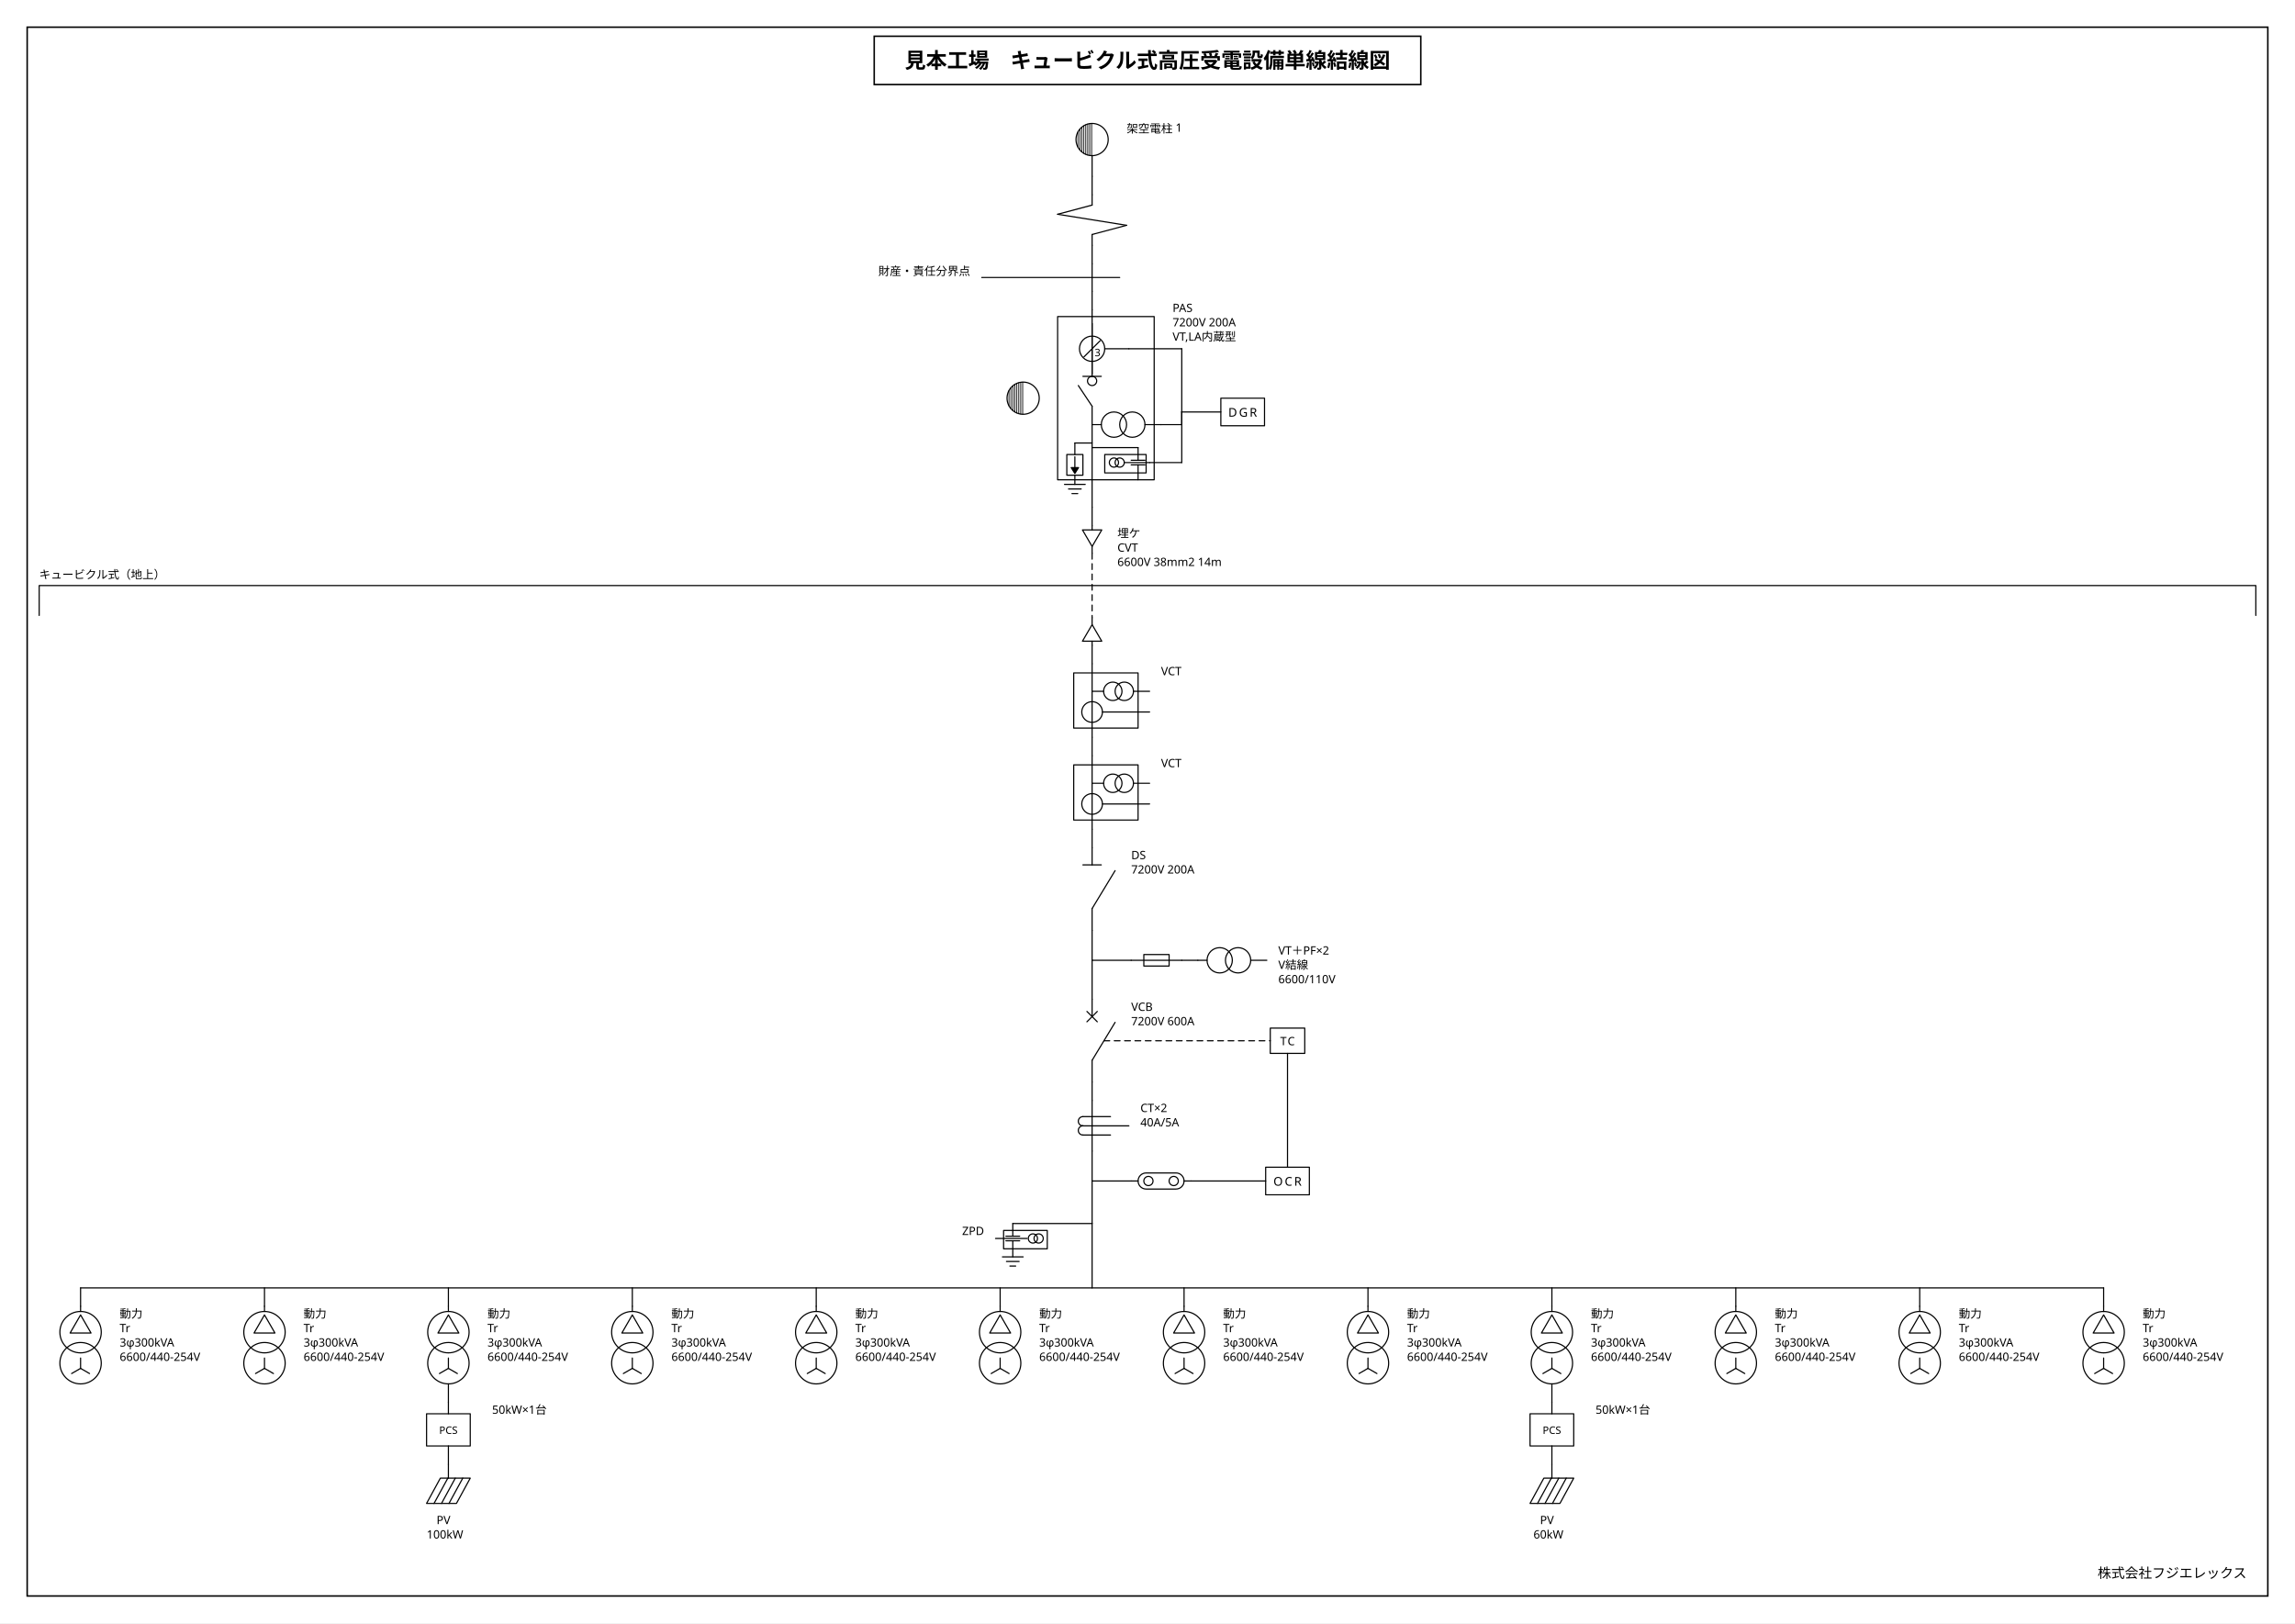
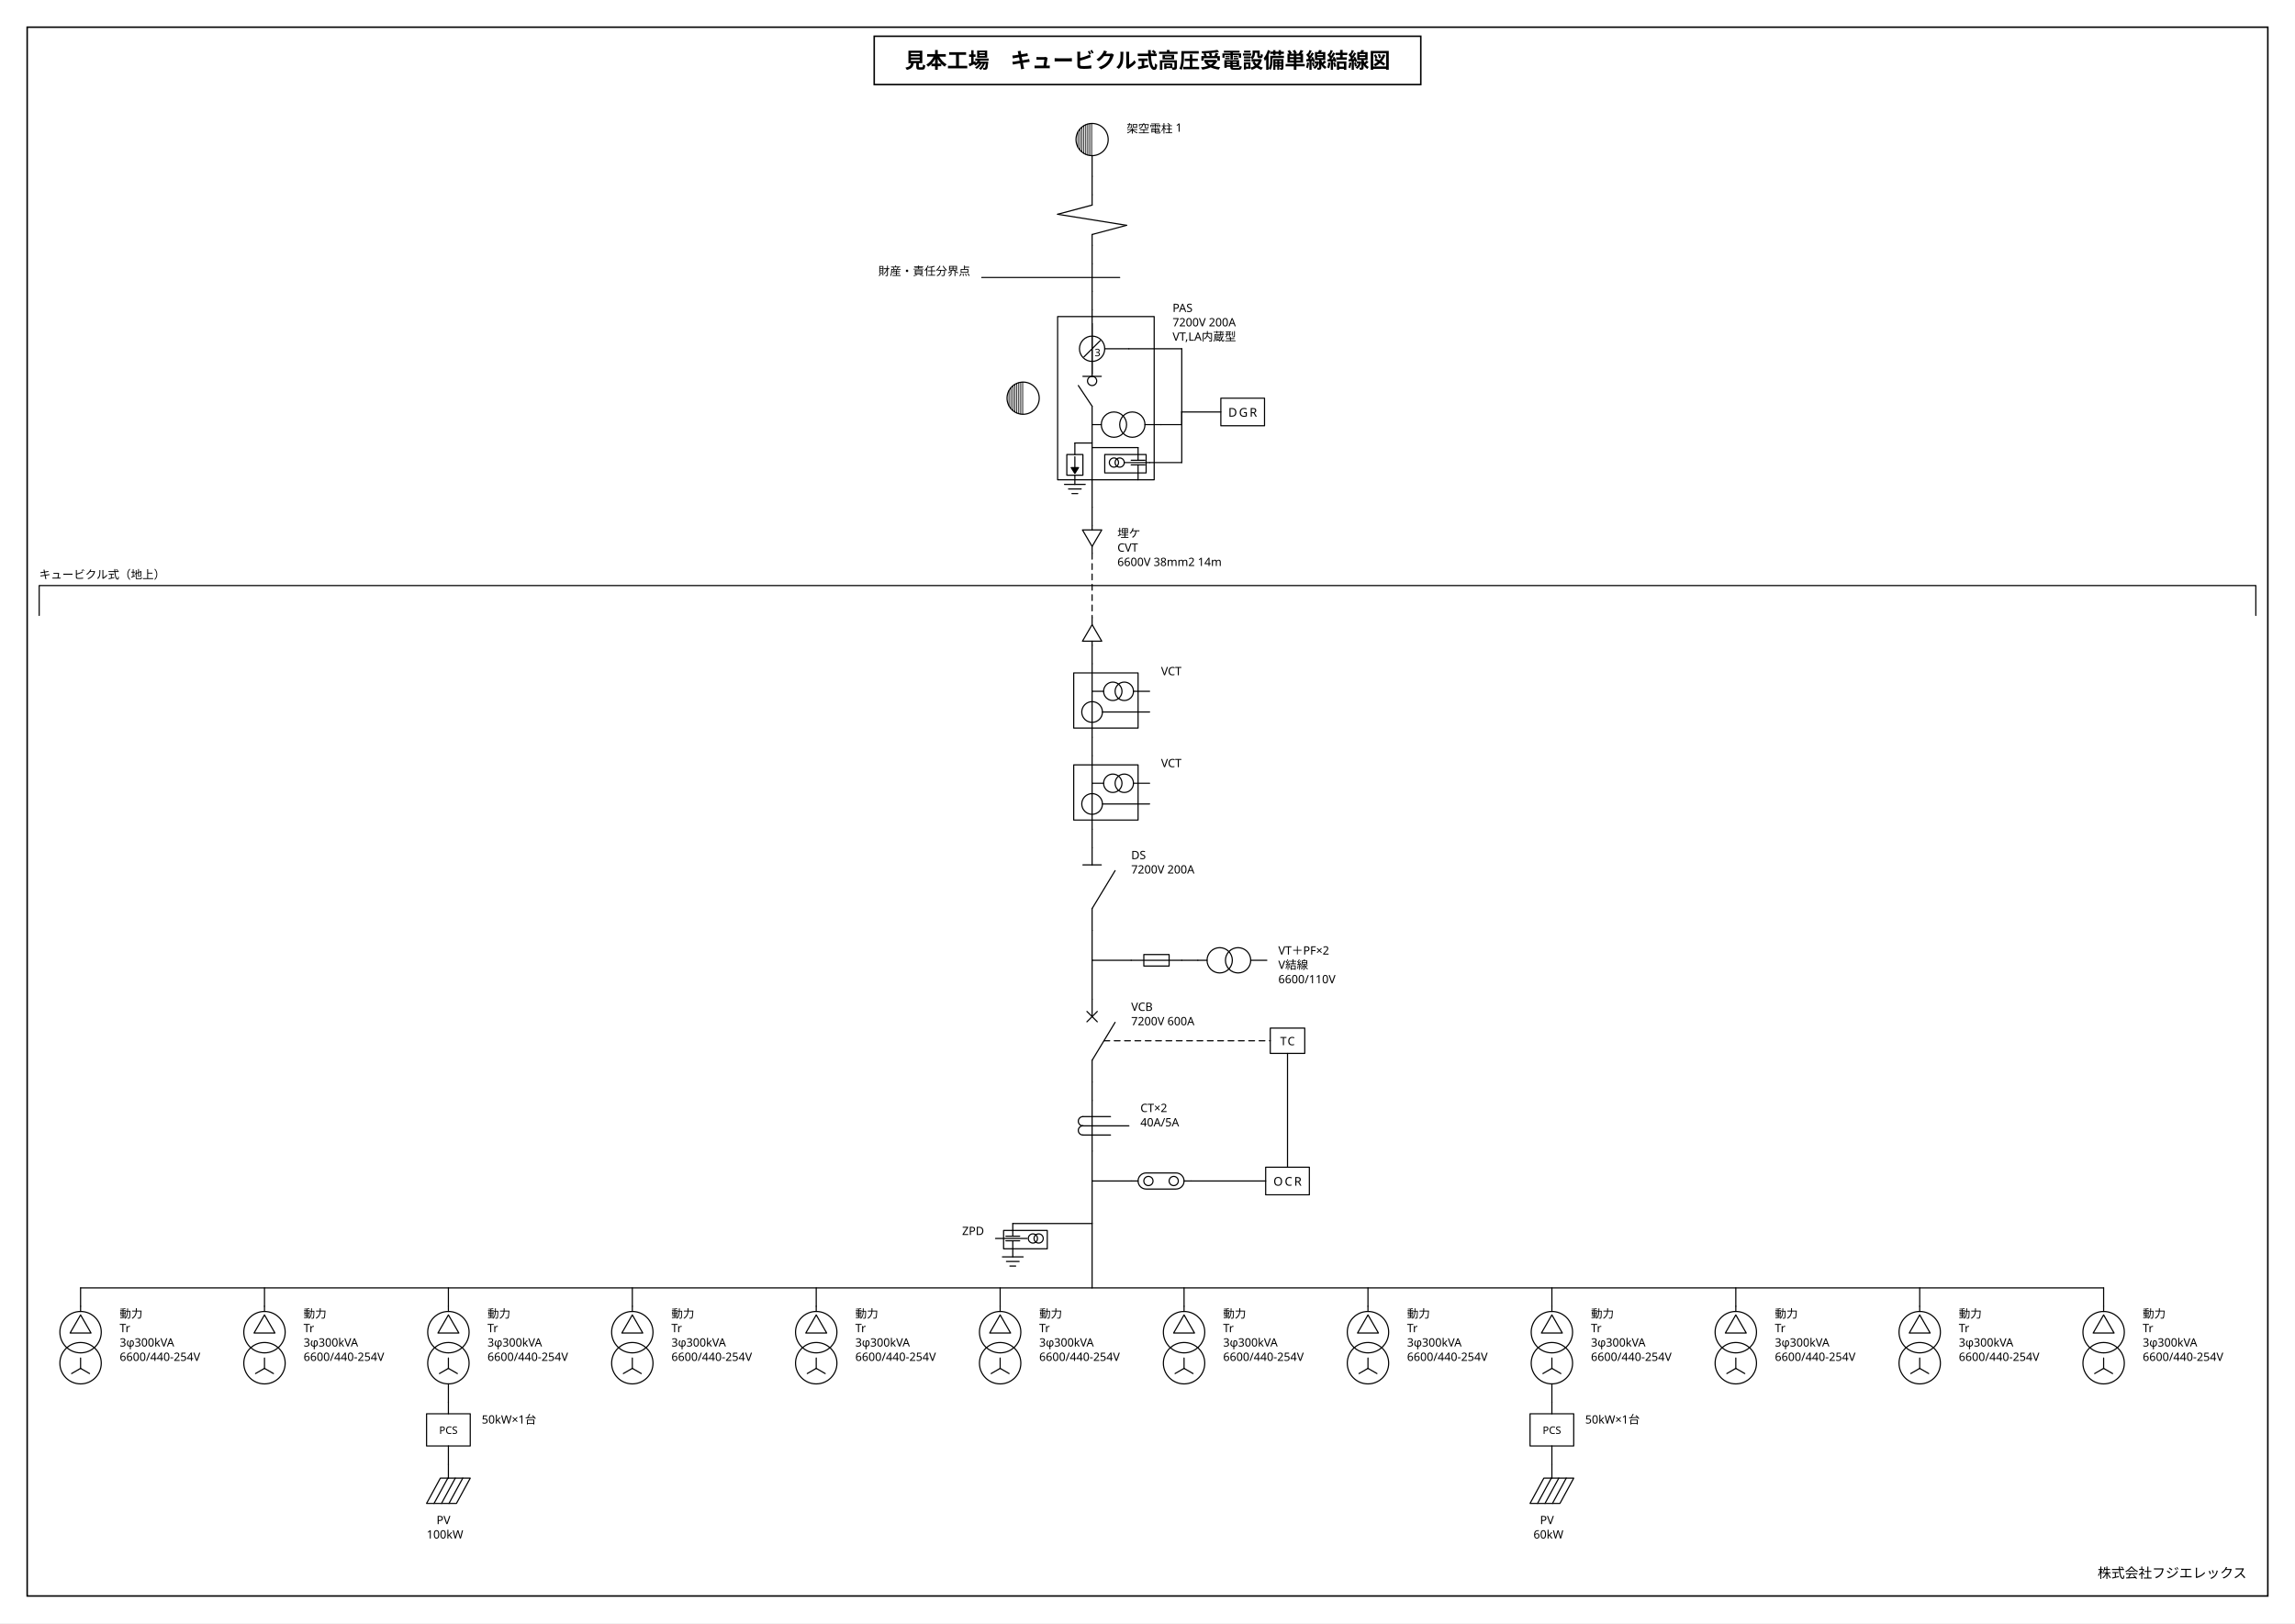
<svg xmlns="http://www.w3.org/2000/svg" viewBox="0 0 1520 1075" width="1520" height="1075">
  <rect x="0" y="0" width="1520" height="1075" fill="#fff" />
  <g stroke="#000" fill="none">
    <rect x="18" y="18" width="1484" height="1039" stroke-width="1" />
    <rect x="579" y="24" width="362" height="32" stroke-width="1" />
  </g>
  <text x="760" y="45" font-size="14" font-weight="700" text-anchor="middle" font-family="IPAGothic, 'IPAゴシック', 'Noto Sans JP', 'Hiragino Kaku Gothic ProN', 'Yu Gothic', sans-serif" fill="#000">見本工場　キュービクル式高圧受電設備単線結線図</text>
  <text x="1488" y="1045" font-size="9" text-anchor="end" font-family="IPAGothic, 'IPAゴシック', 'Noto Sans JP', 'Hiragino Kaku Gothic ProN', 'Yu Gothic', sans-serif" fill="#000">株式会社フジエレックス</text>
  <g transform="translate(723.31 80.24) scale(0.7613)">
    <g stroke="#000" fill="none" stroke-linecap="round" stroke-linejoin="round" color="#000">
      <path d="M -916 404 L 1012.4 404 M -916 404 L -916 430 M 1012.4 404 L 1012.4 430" fill="none" stroke-width="1" />
      <text x="-916" y="398" font-size="10" font-family="IPAGothic, 'IPAゴシック', 'Noto Sans JP', 'Hiragino Kaku Gothic ProN', 'Yu Gothic', sans-serif" fill="currentColor" stroke="none">キュービクル式（地上）</text>
      <line x1="0" y1="48" x2="0" y2="64" stroke-width="1" />
      <line x1="0" y1="108" x2="0" y2="124" stroke-width="1" />
      <line x1="0" y1="148" x2="0" y2="164" stroke-width="1" />
      <line x1="0" y1="280" x2="-15" y2="280" stroke-width="1" />
      <line x1="0" y1="284" x2="40" y2="284" stroke-width="1" />
      <line x1="32" y1="198" x2="78" y2="198" stroke-width="1" />
      <line x1="78" y1="198" x2="78" y2="253" stroke-width="1" />
      <line x1="60" y1="264" x2="78" y2="264" stroke-width="1" />
      <line x1="78" y1="264" x2="78" y2="253" stroke-width="1" />
      <line x1="50" y1="297" x2="78" y2="297" stroke-width="1" />
      <line x1="78" y1="297" x2="78" y2="253" stroke-width="1" />
      <line x1="78" y1="253" x2="112" y2="253" stroke-width="1" />
      <line x1="0" y1="336" x2="0" y2="352" stroke-width="1" />
      <line x1="0" y1="376" x2="0" y2="432" stroke-width="1" stroke-dasharray="5 4" />
      <line x1="0" y1="456" x2="0" y2="472" stroke-width="1" />
      <line x1="0" y1="536" x2="0" y2="552" stroke-width="1" />
      <line x1="0" y1="616" x2="0" y2="632" stroke-width="1" />
      <line x1="0" y1="704" x2="0" y2="730" stroke-width="1" />
      <line x1="0" y1="730" x2="34" y2="730" stroke-width="1" />
      <line x1="78" y1="730" x2="92" y2="730" stroke-width="1" />
      <line x1="0" y1="730" x2="0" y2="764" stroke-width="1" />
      <line x1="0" y1="836" x2="0" y2="852" stroke-width="1" />
      <line x1="0" y1="896" x2="0" y2="922" stroke-width="1" />
      <line x1="0" y1="922" x2="34" y2="922" stroke-width="1" />
      <line x1="86" y1="922" x2="151" y2="922" stroke-width="1" />
      <line x1="10.303" y1="800" x2="155" y2="800" stroke-width="1" stroke-dasharray="5 4" />
      <line x1="170" y1="811" x2="170" y2="910" stroke-width="1" />
      <line x1="0" y1="922" x2="0" y2="959" stroke-width="1" />
      <line x1="0" y1="959" x2="-69" y2="959" stroke-width="1" />
      <line x1="0" y1="959" x2="0" y2="1015" stroke-width="1" />
      <line x1="-880" y1="1015" x2="880" y2="1015" stroke-width="1" />
      <line x1="-880" y1="1015" x2="-880" y2="1031" stroke-width="1" />
      <line x1="-720" y1="1015" x2="-720" y2="1031" stroke-width="1" />
      <line x1="-560" y1="1015" x2="-560" y2="1031" stroke-width="1" />
      <line x1="-400" y1="1015" x2="-400" y2="1031" stroke-width="1" />
      <line x1="-240" y1="1015" x2="-240" y2="1031" stroke-width="1" />
      <line x1="-80" y1="1015" x2="-80" y2="1031" stroke-width="1" />
      <line x1="80" y1="1015" x2="80" y2="1031" stroke-width="1" />
      <line x1="240" y1="1015" x2="240" y2="1031" stroke-width="1" />
      <line x1="400" y1="1015" x2="400" y2="1031" stroke-width="1" />
      <line x1="560" y1="1015" x2="560" y2="1031" stroke-width="1" />
      <line x1="720" y1="1015" x2="720" y2="1031" stroke-width="1" />
      <line x1="880" y1="1015" x2="880" y2="1031" stroke-width="1" />
      <line x1="-560" y1="1098.5" x2="-560" y2="1114.5" stroke-width="1" />
      <line x1="-560" y1="1152.5" x2="-560" y2="1168.5" stroke-width="1" />
      <line x1="400" y1="1098.5" x2="400" y2="1114.5" stroke-width="1" />
      <line x1="400" y1="1152.5" x2="400" y2="1168.5" stroke-width="1" />
      <g transform="translate(-16 0)">
        <circle cx="16" cy="16" r="14" fill="none" stroke-width="1" />
        <line x1="3.7" y1="9.313" x2="3.7" y2="22.687" stroke-width="0.7" />
        <line x1="5.4" y1="6.855" x2="5.4" y2="25.145" stroke-width="0.7" />
        <line x1="7.1" y1="5.193" x2="7.1" y2="26.807" stroke-width="0.7" />
        <line x1="8.8" y1="3.993" x2="8.8" y2="28.007" stroke-width="0.7" />
        <line x1="10.5" y1="3.126" x2="10.5" y2="28.874" stroke-width="0.7" />
        <line x1="12.2" y1="2.526" x2="12.2" y2="29.474" stroke-width="0.7" />
        <line x1="13.9" y1="2.158" x2="13.9" y2="29.842" stroke-width="0.7" />
        <line x1="15.6" y1="2.006" x2="15.6" y2="29.994" stroke-width="0.7" />
        <line x1="16" y1="30" x2="16" y2="48" stroke-width="1" />
      </g>
      <text x="30" y="10" font-size="10" text-anchor="start" font-family="IPAGothic, 'IPAゴシック', 'Noto Sans JP', 'Hiragino Kaku Gothic ProN', 'Yu Gothic', sans-serif" fill="currentColor" stroke="none">
        <tspan x="30" dy="0">架空電柱 1</tspan>
      </text>
      <g transform="translate(-30 64)">
        <line x1="30" y1="0" x2="30" y2="9" stroke-width="1" />
        <line x1="30" y1="9" x2="0" y2="17" stroke-width="1" />
        <line x1="0" y1="17" x2="60" y2="26.6" stroke-width="1" />
        <line x1="60" y1="26.6" x2="30" y2="34.6" stroke-width="1" />
        <line x1="30" y1="34.6" x2="30" y2="44" stroke-width="1" />
      </g>
      <g transform="translate(-96 124)">
        <line x1="96" y1="0" x2="96" y2="24" stroke-width="1" />
        <line x1="0" y1="12" x2="120" y2="12" stroke-width="1" />
      </g>
      <text x="-106" y="134" font-size="10" text-anchor="end" font-family="IPAGothic, 'IPAゴシック', 'Noto Sans JP', 'Hiragino Kaku Gothic ProN', 'Yu Gothic', sans-serif" fill="currentColor" stroke="none">
        <tspan x="-106" dy="0">財産・責任分界点</tspan>
      </text>
      <g transform="translate(-36 164)">
        <line x1="36" y1="0" x2="36" y2="6" stroke-width="1" />
        <rect x="6" y="6" width="84" height="142" fill="none" stroke-width="1" />
        <line x1="36" y1="6" x2="36" y2="58" stroke-width="1" />
        <line x1="28" y1="58" x2="44" y2="58" stroke-width="1" />
        <circle cx="36" cy="62" r="4" fill="none" stroke-width="1" />
        <line x1="36" y1="84" x2="24" y2="66" stroke-width="1" />
        <line x1="36" y1="84" x2="36" y2="172" stroke-width="1" />
      </g>
      <text x="70" y="166" font-size="10" text-anchor="start" font-family="IPAGothic, 'IPAゴシック', 'Noto Sans JP', 'Hiragino Kaku Gothic ProN', 'Yu Gothic', sans-serif" fill="currentColor" stroke="none">
        <tspan x="70" dy="0">PAS</tspan>
        <tspan x="70" dy="12.5">7200V 200A</tspan>
        <tspan x="70" dy="12.5">VT,LA内蔵型</tspan>
      </text>
      <g transform="translate(-76 225)">
        <circle cx="16" cy="16" r="14" fill="none" stroke-width="1" />
        <line x1="3.7" y1="9.313" x2="3.7" y2="22.687" stroke-width="0.7" />
        <line x1="5.4" y1="6.855" x2="5.4" y2="25.145" stroke-width="0.7" />
        <line x1="7.1" y1="5.193" x2="7.1" y2="26.807" stroke-width="0.7" />
        <line x1="8.8" y1="3.993" x2="8.8" y2="28.007" stroke-width="0.7" />
        <line x1="10.5" y1="3.126" x2="10.5" y2="28.874" stroke-width="0.7" />
        <line x1="12.2" y1="2.526" x2="12.2" y2="29.474" stroke-width="0.7" />
        <line x1="13.9" y1="2.158" x2="13.9" y2="29.842" stroke-width="0.7" />
        <line x1="15.6" y1="2.006" x2="15.6" y2="29.994" stroke-width="0.7" />
      </g>
      <g transform="translate(-20 176)">
        <line x1="20" y1="0" x2="20" y2="44" stroke-width="1" />
        <circle cx="20" cy="22" r="11" fill="none" stroke-width="1" />
        <line x1="12.929" y1="29.071" x2="27.071" y2="14.929" stroke-width="1" />
        <text x="24.75" y="25" font-size="9" text-anchor="middle" dominant-baseline="central" font-family="IPAGothic, 'IPAゴシック', 'Noto Sans JP', 'Hiragino Kaku Gothic ProN', 'Yu Gothic', sans-serif" fill="currentColor" stroke="none">3</text>
        <line x1="31" y1="22" x2="52" y2="22" stroke-width="1" />
      </g>
      <g transform="translate(0 249)">
        <line x1="0" y1="15" x2="8" y2="15" stroke-width="1" />
        <circle cx="19" cy="15" r="11" fill="none" stroke-width="1" />
        <circle cx="35" cy="15" r="11" fill="none" stroke-width="1" />
        <line x1="46" y1="15" x2="60" y2="15" stroke-width="1" />
      </g>
      <g transform="translate(-35 280)">
        <line x1="20" y1="0" x2="20" y2="10" stroke-width="1" />
        <rect x="13" y="10" width="14" height="18" fill="none" stroke-width="1" />
        <line x1="20" y1="12" x2="20" y2="23" stroke-width="1" />
        <polygon points="16.8,21.38 20,26.5 23.2,21.38" fill="currentColor" stroke-width="1" />
        <line x1="20" y1="28" x2="20" y2="36" stroke-width="1" />
        <line x1="11" y1="36" x2="29" y2="36" stroke-width="1" />
        <line x1="14.5" y1="40" x2="25.5" y2="40" stroke-width="1" />
        <line x1="17.5" y1="44" x2="22.5" y2="44" stroke-width="1" />
      </g>
      <g transform="translate(10 284)">
        <line x1="30" y1="0" x2="30" y2="11" stroke-width="1" />
        <rect x="1" y="6" width="36" height="16" fill="none" stroke-width="1" />
        <line x1="24" y1="11" x2="36" y2="11" stroke-width="1" />
        <line x1="24" y1="15" x2="36" y2="15" stroke-width="1" />
        <line x1="30" y1="15" x2="30" y2="28" stroke-width="1" />
        <line x1="18" y1="13" x2="40" y2="13" stroke-width="1" />
        <circle cx="9" cy="13" r="4" fill="none" stroke-width="1" />
        <circle cx="14" cy="13" r="4" fill="none" stroke-width="1" />
      </g>
      <g transform="translate(112 241)">
        <rect x="0" y="0" width="38" height="24" fill="none" stroke-width="1" />
        <text x="19" y="12" font-size="10.5" text-anchor="middle" dominant-baseline="central" font-family="IPAGothic, 'IPAゴシック', 'Noto Sans JP', 'Hiragino Kaku Gothic ProN', 'Yu Gothic', sans-serif" letter-spacing="1.6" fill="currentColor" stroke="none">DGR</text>
      </g>
      <g transform="translate(-12 352)">
        <line x1="12" y1="0" x2="12" y2="3.6" stroke-width="1" />
        <polygon points="3.6,3.6 20.4,3.6 12,18" fill="none" stroke-width="1" />
        <line x1="12" y1="18" x2="12" y2="24" stroke-width="1" />
      </g>
      <text x="22" y="362" font-size="10" text-anchor="start" font-family="IPAGothic, 'IPAゴシック', 'Noto Sans JP', 'Hiragino Kaku Gothic ProN', 'Yu Gothic', sans-serif" fill="currentColor" stroke="none">
        <tspan x="22" dy="0">埋ケ</tspan>
        <tspan x="22" dy="12.5">CVT</tspan>
        <tspan x="22" dy="12.5">6600V 38mm2 14m</tspan>
      </text>
      <g transform="translate(-12 432) rotate(180 12 12)">
        <line x1="12" y1="0" x2="12" y2="3.6" stroke-width="1" />
        <polygon points="3.6,3.6 20.4,3.6 12,18" fill="none" stroke-width="1" />
        <line x1="12" y1="18" x2="12" y2="24" stroke-width="1" />
      </g>
      <g transform="translate(-22 472)">
        <line x1="22" y1="0" x2="22" y2="64" stroke-width="1" />
        <rect x="6" y="8" width="56" height="48" fill="none" stroke-width="1" />
        <line x1="22" y1="24" x2="32" y2="24" stroke-width="1" />
        <circle cx="40" cy="24" r="8" fill="none" stroke-width="1" />
        <circle cx="50" cy="24" r="8" fill="none" stroke-width="1" />
        <line x1="58" y1="24" x2="72" y2="24" stroke-width="1" />
        <circle cx="22" cy="42" r="9" fill="none" stroke-width="1" />
        <line x1="31" y1="42" x2="72" y2="42" stroke-width="1" />
      </g>
      <text x="60" y="482" font-size="10" text-anchor="start" font-family="IPAGothic, 'IPAゴシック', 'Noto Sans JP', 'Hiragino Kaku Gothic ProN', 'Yu Gothic', sans-serif" fill="currentColor" stroke="none">
        <tspan x="60" dy="0">VCT</tspan>
      </text>
      <g transform="translate(-22 552)">
        <line x1="22" y1="0" x2="22" y2="64" stroke-width="1" />
        <rect x="6" y="8" width="56" height="48" fill="none" stroke-width="1" />
        <line x1="22" y1="24" x2="32" y2="24" stroke-width="1" />
        <circle cx="40" cy="24" r="8" fill="none" stroke-width="1" />
        <circle cx="50" cy="24" r="8" fill="none" stroke-width="1" />
        <line x1="58" y1="24" x2="72" y2="24" stroke-width="1" />
        <circle cx="22" cy="42" r="9" fill="none" stroke-width="1" />
        <line x1="31" y1="42" x2="72" y2="42" stroke-width="1" />
      </g>
      <text x="60" y="562" font-size="10" text-anchor="start" font-family="IPAGothic, 'IPAゴシック', 'Noto Sans JP', 'Hiragino Kaku Gothic ProN', 'Yu Gothic', sans-serif" fill="currentColor" stroke="none">
        <tspan x="60" dy="0">VCT</tspan>
      </text>
      <g transform="translate(-24 632)">
        <line x1="24" y1="0" x2="24" y2="15" stroke-width="1" />
        <line x1="16" y1="15" x2="32" y2="15" stroke-width="1" />
        <line x1="24" y1="53" x2="44" y2="20" stroke-width="1" />
        <line x1="24" y1="53" x2="24" y2="72" stroke-width="1" />
      </g>
      <text x="34" y="642" font-size="10" text-anchor="start" font-family="IPAGothic, 'IPAゴシック', 'Noto Sans JP', 'Hiragino Kaku Gothic ProN', 'Yu Gothic', sans-serif" fill="currentColor" stroke="none">
        <tspan x="34" dy="0">DS</tspan>
        <tspan x="34" dy="12.5">7200V 200A</tspan>
      </text>
      <g transform="translate(36 708) rotate(-90 20 22)">
        <line x1="20" y1="0" x2="20" y2="44" stroke-width="1" />
        <rect x="15" y="11" width="10" height="22" fill="none" stroke-width="1" />
      </g>
      <g transform="translate(92 715)">
        <line x1="0" y1="15" x2="8" y2="15" stroke-width="1" />
        <circle cx="19" cy="15" r="11" fill="none" stroke-width="1" />
        <circle cx="35" cy="15" r="11" fill="none" stroke-width="1" />
        <line x1="46" y1="15" x2="60" y2="15" stroke-width="1" />
      </g>
      <text x="162" y="725" font-size="10" text-anchor="start" font-family="IPAGothic, 'IPAゴシック', 'Noto Sans JP', 'Hiragino Kaku Gothic ProN', 'Yu Gothic', sans-serif" fill="currentColor" stroke="none">
        <tspan x="162" dy="0">VT＋PF×2</tspan>
        <tspan x="162" dy="12.5">V結線</tspan>
        <tspan x="162" dy="12.5">6600/110V</tspan>
      </text>
      <g transform="translate(-24 764)">
        <line x1="24" y1="0" x2="24" y2="15" stroke-width="1" />
        <line x1="19.5" y1="10.5" x2="28.5" y2="19.5" stroke-width="1" />
        <line x1="28.5" y1="10.5" x2="19.5" y2="19.5" stroke-width="1" />
        <line x1="24" y1="53" x2="44" y2="20" stroke-width="1" />
        <line x1="24" y1="53" x2="24" y2="72" stroke-width="1" />
      </g>
      <text x="34" y="774" font-size="10" text-anchor="start" font-family="IPAGothic, 'IPAゴシック', 'Noto Sans JP', 'Hiragino Kaku Gothic ProN', 'Yu Gothic', sans-serif" fill="currentColor" stroke="none">
        <tspan x="34" dy="0">VCB</tspan>
        <tspan x="34" dy="12.5">7200V 600A</tspan>
      </text>
      <g transform="translate(-24 852)">
        <line x1="24" y1="0" x2="24" y2="44" stroke-width="1" />
        <line x1="16" y1="14" x2="40" y2="14" stroke-width="1" />
        <line x1="16" y1="30" x2="40" y2="30" stroke-width="1" />
        <line x1="16" y1="22" x2="56" y2="22" stroke-width="1" />
        <path d="M 16 14 A 4 4 0 0 0 16 22" fill="none" stroke-width="1" />
        <path d="M 16 22 A 4 4 0 0 0 16 30" fill="none" stroke-width="1" />
      </g>
      <text x="42" y="862" font-size="10" text-anchor="start" font-family="IPAGothic, 'IPAゴシック', 'Noto Sans JP', 'Hiragino Kaku Gothic ProN', 'Yu Gothic', sans-serif" fill="currentColor" stroke="none">
        <tspan x="42" dy="0">CT×2</tspan>
        <tspan x="42" dy="12.5">40A/5A</tspan>
      </text>
      <g transform="translate(34 911)">
        <line x1="0" y1="11" x2="6" y2="11" stroke-width="1" />
        <rect x="6" y="4" width="40" height="14" rx="7" fill="none" stroke-width="1" />
        <circle cx="15" cy="11" r="4" fill="none" stroke-width="1" />
        <circle cx="37" cy="11" r="4" fill="none" stroke-width="1" />
        <line x1="46" y1="11" x2="52" y2="11" stroke-width="1" />
      </g>
      <g transform="translate(151 910)">
        <rect x="0" y="0" width="38" height="24" fill="none" stroke-width="1" />
        <text x="19" y="12" font-size="10.5" text-anchor="middle" dominant-baseline="central" font-family="IPAGothic, 'IPAゴシック', 'Noto Sans JP', 'Hiragino Kaku Gothic ProN', 'Yu Gothic', sans-serif" letter-spacing="1.6" fill="currentColor" stroke="none">OCR</text>
      </g>
      <g transform="translate(155 789)">
        <rect x="0" y="0" width="30" height="22" fill="none" stroke-width="1" />
        <text x="15" y="11" font-size="10" text-anchor="middle" dominant-baseline="central" font-family="IPAGothic, 'IPAゴシック', 'Noto Sans JP', 'Hiragino Kaku Gothic ProN', 'Yu Gothic', sans-serif" letter-spacing="1" fill="currentColor" stroke="none">TC</text>
      </g>
      <g transform="translate(-84 959)">
        <line x1="15" y1="0" x2="15" y2="11" stroke-width="1" />
        <rect x="7" y="6" width="38" height="16" fill="none" stroke-width="1" />
        <line x1="9" y1="11" x2="21" y2="11" stroke-width="1" />
        <line x1="9" y1="15" x2="21" y2="15" stroke-width="1" />
        <line x1="15" y1="15" x2="15" y2="29" stroke-width="1" />
        <line x1="6" y1="29" x2="24" y2="29" stroke-width="1" />
        <line x1="9.5" y1="33" x2="20.5" y2="33" stroke-width="1" />
        <line x1="12.5" y1="37" x2="17.5" y2="37" stroke-width="1" />
        <line x1="0" y1="13" x2="27.5" y2="13" stroke-width="1" />
        <circle cx="32.5" cy="13" r="4" fill="none" stroke-width="1" />
        <circle cx="37.5" cy="13" r="4" fill="none" stroke-width="1" />
      </g>
      <text x="-94" y="969" font-size="10" text-anchor="end" font-family="IPAGothic, 'IPAゴシック', 'Noto Sans JP', 'Hiragino Kaku Gothic ProN', 'Yu Gothic', sans-serif" fill="currentColor" stroke="none">
        <tspan x="-94" dy="0">ZPD</tspan>
      </text>
      <g transform="translate(-904 1031)">
        <line x1="24" y1="0" x2="24" y2="4.5" stroke-width="1" />
        <circle cx="24" cy="22.5" r="18" fill="none" stroke-width="1" />
        <circle cx="24" cy="49.5" r="18" fill="none" stroke-width="1" />
        <polygon points="24,7.5 33.093,23.25 14.907,23.25" fill="none" stroke-width="1" />
        <line x1="24" y1="54" x2="24" y2="45" stroke-width="1" />
        <line x1="24" y1="54" x2="31.794" y2="58.5" stroke-width="1" />
        <line x1="24" y1="54" x2="16.206" y2="58.5" stroke-width="1" />
      </g>
      <text x="-846" y="1041" font-size="10" text-anchor="start" font-family="IPAGothic, 'IPAゴシック', 'Noto Sans JP', 'Hiragino Kaku Gothic ProN', 'Yu Gothic', sans-serif" fill="currentColor" stroke="none">
        <tspan x="-846" dy="0">動力</tspan>
        <tspan x="-846" dy="12.5">Tr</tspan>
        <tspan x="-846" dy="12.5">3φ300kVA</tspan>
        <tspan x="-846" dy="12.5">6600/440-254V</tspan>
      </text>
      <g transform="translate(-744 1031)">
        <line x1="24" y1="0" x2="24" y2="4.5" stroke-width="1" />
        <circle cx="24" cy="22.5" r="18" fill="none" stroke-width="1" />
        <circle cx="24" cy="49.5" r="18" fill="none" stroke-width="1" />
        <polygon points="24,7.5 33.093,23.25 14.907,23.25" fill="none" stroke-width="1" />
        <line x1="24" y1="54" x2="24" y2="45" stroke-width="1" />
        <line x1="24" y1="54" x2="31.794" y2="58.5" stroke-width="1" />
        <line x1="24" y1="54" x2="16.206" y2="58.5" stroke-width="1" />
      </g>
      <text x="-686" y="1041" font-size="10" text-anchor="start" font-family="IPAGothic, 'IPAゴシック', 'Noto Sans JP', 'Hiragino Kaku Gothic ProN', 'Yu Gothic', sans-serif" fill="currentColor" stroke="none">
        <tspan x="-686" dy="0">動力</tspan>
        <tspan x="-686" dy="12.5">Tr</tspan>
        <tspan x="-686" dy="12.5">3φ300kVA</tspan>
        <tspan x="-686" dy="12.5">6600/440-254V</tspan>
      </text>
      <g transform="translate(-584 1031)">
        <line x1="24" y1="0" x2="24" y2="4.5" stroke-width="1" />
        <circle cx="24" cy="22.5" r="18" fill="none" stroke-width="1" />
        <circle cx="24" cy="49.5" r="18" fill="none" stroke-width="1" />
        <polygon points="24,7.5 33.093,23.25 14.907,23.25" fill="none" stroke-width="1" />
        <line x1="24" y1="54" x2="24" y2="45" stroke-width="1" />
        <line x1="24" y1="54" x2="31.794" y2="58.5" stroke-width="1" />
        <line x1="24" y1="54" x2="16.206" y2="58.5" stroke-width="1" />
      </g>
      <text x="-526" y="1041" font-size="10" text-anchor="start" font-family="IPAGothic, 'IPAゴシック', 'Noto Sans JP', 'Hiragino Kaku Gothic ProN', 'Yu Gothic', sans-serif" fill="currentColor" stroke="none">
        <tspan x="-526" dy="0">動力</tspan>
        <tspan x="-526" dy="12.5">Tr</tspan>
        <tspan x="-526" dy="12.5">3φ300kVA</tspan>
        <tspan x="-526" dy="12.5">6600/440-254V</tspan>
      </text>
      <g transform="translate(-424 1031)">
        <line x1="24" y1="0" x2="24" y2="4.5" stroke-width="1" />
        <circle cx="24" cy="22.5" r="18" fill="none" stroke-width="1" />
        <circle cx="24" cy="49.5" r="18" fill="none" stroke-width="1" />
        <polygon points="24,7.5 33.093,23.25 14.907,23.25" fill="none" stroke-width="1" />
        <line x1="24" y1="54" x2="24" y2="45" stroke-width="1" />
        <line x1="24" y1="54" x2="31.794" y2="58.5" stroke-width="1" />
        <line x1="24" y1="54" x2="16.206" y2="58.5" stroke-width="1" />
      </g>
      <text x="-366" y="1041" font-size="10" text-anchor="start" font-family="IPAGothic, 'IPAゴシック', 'Noto Sans JP', 'Hiragino Kaku Gothic ProN', 'Yu Gothic', sans-serif" fill="currentColor" stroke="none">
        <tspan x="-366" dy="0">動力</tspan>
        <tspan x="-366" dy="12.5">Tr</tspan>
        <tspan x="-366" dy="12.5">3φ300kVA</tspan>
        <tspan x="-366" dy="12.5">6600/440-254V</tspan>
      </text>
      <g transform="translate(-264 1031)">
        <line x1="24" y1="0" x2="24" y2="4.5" stroke-width="1" />
        <circle cx="24" cy="22.5" r="18" fill="none" stroke-width="1" />
        <circle cx="24" cy="49.5" r="18" fill="none" stroke-width="1" />
        <polygon points="24,7.5 33.093,23.25 14.907,23.25" fill="none" stroke-width="1" />
        <line x1="24" y1="54" x2="24" y2="45" stroke-width="1" />
        <line x1="24" y1="54" x2="31.794" y2="58.5" stroke-width="1" />
        <line x1="24" y1="54" x2="16.206" y2="58.5" stroke-width="1" />
      </g>
      <text x="-206" y="1041" font-size="10" text-anchor="start" font-family="IPAGothic, 'IPAゴシック', 'Noto Sans JP', 'Hiragino Kaku Gothic ProN', 'Yu Gothic', sans-serif" fill="currentColor" stroke="none">
        <tspan x="-206" dy="0">動力</tspan>
        <tspan x="-206" dy="12.5">Tr</tspan>
        <tspan x="-206" dy="12.5">3φ300kVA</tspan>
        <tspan x="-206" dy="12.5">6600/440-254V</tspan>
      </text>
      <g transform="translate(-104 1031)">
        <line x1="24" y1="0" x2="24" y2="4.5" stroke-width="1" />
        <circle cx="24" cy="22.5" r="18" fill="none" stroke-width="1" />
        <circle cx="24" cy="49.5" r="18" fill="none" stroke-width="1" />
        <polygon points="24,7.5 33.093,23.25 14.907,23.25" fill="none" stroke-width="1" />
        <line x1="24" y1="54" x2="24" y2="45" stroke-width="1" />
        <line x1="24" y1="54" x2="31.794" y2="58.5" stroke-width="1" />
        <line x1="24" y1="54" x2="16.206" y2="58.5" stroke-width="1" />
      </g>
      <text x="-46" y="1041" font-size="10" text-anchor="start" font-family="IPAGothic, 'IPAゴシック', 'Noto Sans JP', 'Hiragino Kaku Gothic ProN', 'Yu Gothic', sans-serif" fill="currentColor" stroke="none">
        <tspan x="-46" dy="0">動力</tspan>
        <tspan x="-46" dy="12.5">Tr</tspan>
        <tspan x="-46" dy="12.5">3φ300kVA</tspan>
        <tspan x="-46" dy="12.5">6600/440-254V</tspan>
      </text>
      <g transform="translate(56 1031)">
        <line x1="24" y1="0" x2="24" y2="4.5" stroke-width="1" />
        <circle cx="24" cy="22.5" r="18" fill="none" stroke-width="1" />
        <circle cx="24" cy="49.5" r="18" fill="none" stroke-width="1" />
        <polygon points="24,7.5 33.093,23.25 14.907,23.25" fill="none" stroke-width="1" />
        <line x1="24" y1="54" x2="24" y2="45" stroke-width="1" />
        <line x1="24" y1="54" x2="31.794" y2="58.5" stroke-width="1" />
        <line x1="24" y1="54" x2="16.206" y2="58.5" stroke-width="1" />
      </g>
      <text x="114" y="1041" font-size="10" text-anchor="start" font-family="IPAGothic, 'IPAゴシック', 'Noto Sans JP', 'Hiragino Kaku Gothic ProN', 'Yu Gothic', sans-serif" fill="currentColor" stroke="none">
        <tspan x="114" dy="0">動力</tspan>
        <tspan x="114" dy="12.5">Tr</tspan>
        <tspan x="114" dy="12.5">3φ300kVA</tspan>
        <tspan x="114" dy="12.5">6600/440-254V</tspan>
      </text>
      <g transform="translate(216 1031)">
        <line x1="24" y1="0" x2="24" y2="4.5" stroke-width="1" />
        <circle cx="24" cy="22.5" r="18" fill="none" stroke-width="1" />
        <circle cx="24" cy="49.5" r="18" fill="none" stroke-width="1" />
        <polygon points="24,7.5 33.093,23.25 14.907,23.25" fill="none" stroke-width="1" />
        <line x1="24" y1="54" x2="24" y2="45" stroke-width="1" />
        <line x1="24" y1="54" x2="31.794" y2="58.5" stroke-width="1" />
        <line x1="24" y1="54" x2="16.206" y2="58.5" stroke-width="1" />
      </g>
      <text x="274" y="1041" font-size="10" text-anchor="start" font-family="IPAGothic, 'IPAゴシック', 'Noto Sans JP', 'Hiragino Kaku Gothic ProN', 'Yu Gothic', sans-serif" fill="currentColor" stroke="none">
        <tspan x="274" dy="0">動力</tspan>
        <tspan x="274" dy="12.5">Tr</tspan>
        <tspan x="274" dy="12.5">3φ300kVA</tspan>
        <tspan x="274" dy="12.5">6600/440-254V</tspan>
      </text>
      <g transform="translate(376 1031)">
        <line x1="24" y1="0" x2="24" y2="4.5" stroke-width="1" />
        <circle cx="24" cy="22.5" r="18" fill="none" stroke-width="1" />
        <circle cx="24" cy="49.5" r="18" fill="none" stroke-width="1" />
        <polygon points="24,7.5 33.093,23.25 14.907,23.25" fill="none" stroke-width="1" />
        <line x1="24" y1="54" x2="24" y2="45" stroke-width="1" />
        <line x1="24" y1="54" x2="31.794" y2="58.5" stroke-width="1" />
        <line x1="24" y1="54" x2="16.206" y2="58.5" stroke-width="1" />
      </g>
      <text x="434" y="1041" font-size="10" text-anchor="start" font-family="IPAGothic, 'IPAゴシック', 'Noto Sans JP', 'Hiragino Kaku Gothic ProN', 'Yu Gothic', sans-serif" fill="currentColor" stroke="none">
        <tspan x="434" dy="0">動力</tspan>
        <tspan x="434" dy="12.5">Tr</tspan>
        <tspan x="434" dy="12.5">3φ300kVA</tspan>
        <tspan x="434" dy="12.5">6600/440-254V</tspan>
      </text>
      <g transform="translate(536 1031)">
        <line x1="24" y1="0" x2="24" y2="4.5" stroke-width="1" />
        <circle cx="24" cy="22.5" r="18" fill="none" stroke-width="1" />
        <circle cx="24" cy="49.5" r="18" fill="none" stroke-width="1" />
        <polygon points="24,7.5 33.093,23.25 14.907,23.25" fill="none" stroke-width="1" />
        <line x1="24" y1="54" x2="24" y2="45" stroke-width="1" />
        <line x1="24" y1="54" x2="31.794" y2="58.5" stroke-width="1" />
        <line x1="24" y1="54" x2="16.206" y2="58.5" stroke-width="1" />
      </g>
      <text x="594" y="1041" font-size="10" text-anchor="start" font-family="IPAGothic, 'IPAゴシック', 'Noto Sans JP', 'Hiragino Kaku Gothic ProN', 'Yu Gothic', sans-serif" fill="currentColor" stroke="none">
        <tspan x="594" dy="0">動力</tspan>
        <tspan x="594" dy="12.5">Tr</tspan>
        <tspan x="594" dy="12.5">3φ300kVA</tspan>
        <tspan x="594" dy="12.5">6600/440-254V</tspan>
      </text>
      <g transform="translate(696 1031)">
        <line x1="24" y1="0" x2="24" y2="4.5" stroke-width="1" />
        <circle cx="24" cy="22.5" r="18" fill="none" stroke-width="1" />
        <circle cx="24" cy="49.5" r="18" fill="none" stroke-width="1" />
        <polygon points="24,7.5 33.093,23.25 14.907,23.25" fill="none" stroke-width="1" />
        <line x1="24" y1="54" x2="24" y2="45" stroke-width="1" />
        <line x1="24" y1="54" x2="31.794" y2="58.5" stroke-width="1" />
        <line x1="24" y1="54" x2="16.206" y2="58.5" stroke-width="1" />
      </g>
      <text x="754" y="1041" font-size="10" text-anchor="start" font-family="IPAGothic, 'IPAゴシック', 'Noto Sans JP', 'Hiragino Kaku Gothic ProN', 'Yu Gothic', sans-serif" fill="currentColor" stroke="none">
        <tspan x="754" dy="0">動力</tspan>
        <tspan x="754" dy="12.5">Tr</tspan>
        <tspan x="754" dy="12.5">3φ300kVA</tspan>
        <tspan x="754" dy="12.5">6600/440-254V</tspan>
      </text>
      <g transform="translate(856 1031)">
        <line x1="24" y1="0" x2="24" y2="4.5" stroke-width="1" />
        <circle cx="24" cy="22.5" r="18" fill="none" stroke-width="1" />
        <circle cx="24" cy="49.5" r="18" fill="none" stroke-width="1" />
        <polygon points="24,7.5 33.093,23.25 14.907,23.25" fill="none" stroke-width="1" />
        <line x1="24" y1="54" x2="24" y2="45" stroke-width="1" />
        <line x1="24" y1="54" x2="31.794" y2="58.5" stroke-width="1" />
        <line x1="24" y1="54" x2="16.206" y2="58.5" stroke-width="1" />
      </g>
      <text x="914" y="1041" font-size="10" text-anchor="start" font-family="IPAGothic, 'IPAゴシック', 'Noto Sans JP', 'Hiragino Kaku Gothic ProN', 'Yu Gothic', sans-serif" fill="currentColor" stroke="none">
        <tspan x="914" dy="0">動力</tspan>
        <tspan x="914" dy="12.5">Tr</tspan>
        <tspan x="914" dy="12.5">3φ300kVA</tspan>
        <tspan x="914" dy="12.5">6600/440-254V</tspan>
      </text>
      <g transform="translate(-588 1114.5)">
        <line x1="28" y1="0" x2="28" y2="10" stroke-width="1" />
        <rect x="9" y="10" width="38" height="28" fill="none" stroke-width="1" />
        <text x="28" y="24" font-size="9" text-anchor="middle" dominant-baseline="central" font-family="IPAGothic, 'IPAゴシック', 'Noto Sans JP', 'Hiragino Kaku Gothic ProN', 'Yu Gothic', sans-serif" fill="currentColor" stroke="none">PCS</text>
      </g>
-       <text x="-522" y="1124.5" font-size="10" text-anchor="start" font-family="IPAGothic, 'IPAゴシック', 'Noto Sans JP', 'Hiragino Kaku Gothic ProN', 'Yu Gothic', sans-serif" fill="currentColor" stroke="none">
-         <tspan x="-522" dy="0">50kW×1台</tspan>
+       <text x="-531" y="1133" font-size="10" text-anchor="start" font-family="IPAGothic, 'IPAゴシック', 'Noto Sans JP', 'Hiragino Kaku Gothic ProN', 'Yu Gothic', sans-serif" fill="currentColor" stroke="none">
+         <tspan x="-531" dy="0">50kW×1台</tspan>
      </text>
      <g transform="translate(-589 1168.5)">
        <line x1="29" y1="0" x2="29" y2="12" stroke-width="1" />
        <polygon points="10,34 22,12 48,12 36,34" fill="none" stroke-width="1" />
        <line x1="16.5" y1="34" x2="28.5" y2="12" stroke-width="1" />
        <line x1="23" y1="34" x2="35" y2="12" stroke-width="1" />
        <line x1="29.5" y1="34" x2="41.5" y2="12" stroke-width="1" />
      </g>
      <text x="-563" y="1220.5" font-size="10" text-anchor="middle" font-family="IPAGothic, 'IPAゴシック', 'Noto Sans JP', 'Hiragino Kaku Gothic ProN', 'Yu Gothic', sans-serif" fill="currentColor" stroke="none">
        <tspan x="-563" dy="0">PV</tspan>
        <tspan x="-563" dy="12.5">100kW</tspan>
      </text>
      <g transform="translate(372 1114.5)">
        <line x1="28" y1="0" x2="28" y2="10" stroke-width="1" />
        <rect x="9" y="10" width="38" height="28" fill="none" stroke-width="1" />
        <text x="28" y="24" font-size="9" text-anchor="middle" dominant-baseline="central" font-family="IPAGothic, 'IPAゴシック', 'Noto Sans JP', 'Hiragino Kaku Gothic ProN', 'Yu Gothic', sans-serif" fill="currentColor" stroke="none">PCS</text>
      </g>
-       <text x="438" y="1124.5" font-size="10" text-anchor="start" font-family="IPAGothic, 'IPAゴシック', 'Noto Sans JP', 'Hiragino Kaku Gothic ProN', 'Yu Gothic', sans-serif" fill="currentColor" stroke="none">
-         <tspan x="438" dy="0">50kW×1台</tspan>
+       <text x="429" y="1133" font-size="10" text-anchor="start" font-family="IPAGothic, 'IPAゴシック', 'Noto Sans JP', 'Hiragino Kaku Gothic ProN', 'Yu Gothic', sans-serif" fill="currentColor" stroke="none">
+         <tspan x="429" dy="0">50kW×1台</tspan>
      </text>
      <g transform="translate(371 1168.5)">
        <line x1="29" y1="0" x2="29" y2="12" stroke-width="1" />
        <polygon points="10,34 22,12 48,12 36,34" fill="none" stroke-width="1" />
        <line x1="16.5" y1="34" x2="28.5" y2="12" stroke-width="1" />
        <line x1="23" y1="34" x2="35" y2="12" stroke-width="1" />
        <line x1="29.5" y1="34" x2="41.5" y2="12" stroke-width="1" />
      </g>
      <text x="397" y="1220.5" font-size="10" text-anchor="middle" font-family="IPAGothic, 'IPAゴシック', 'Noto Sans JP', 'Hiragino Kaku Gothic ProN', 'Yu Gothic', sans-serif" fill="currentColor" stroke="none">
        <tspan x="397" dy="0">PV</tspan>
        <tspan x="397" dy="12.5">60kW</tspan>
      </text>
    </g>
  </g>
</svg>
